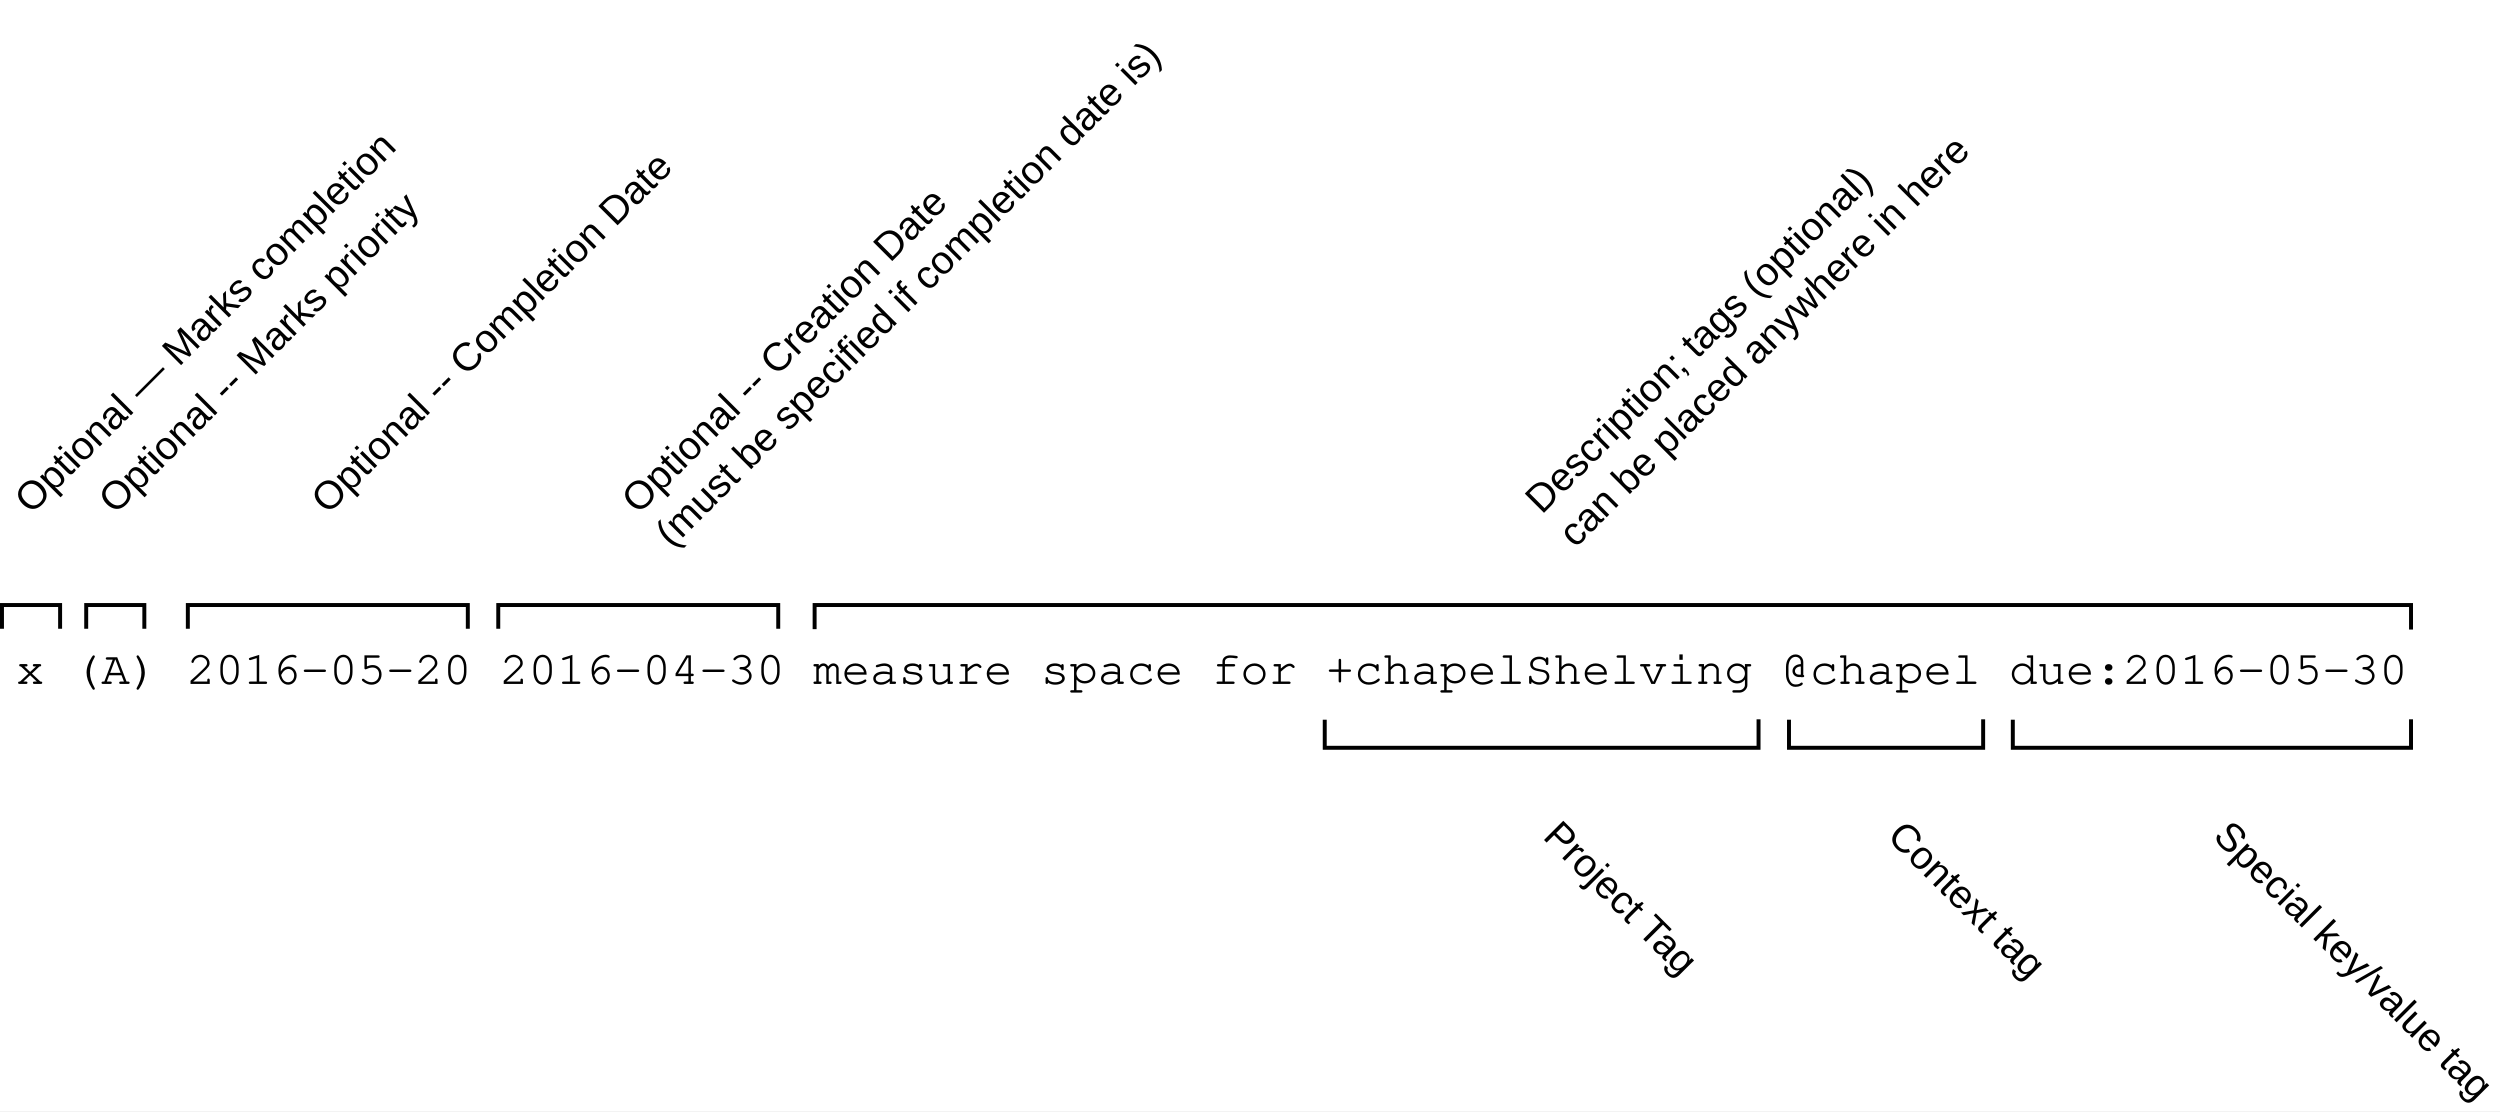
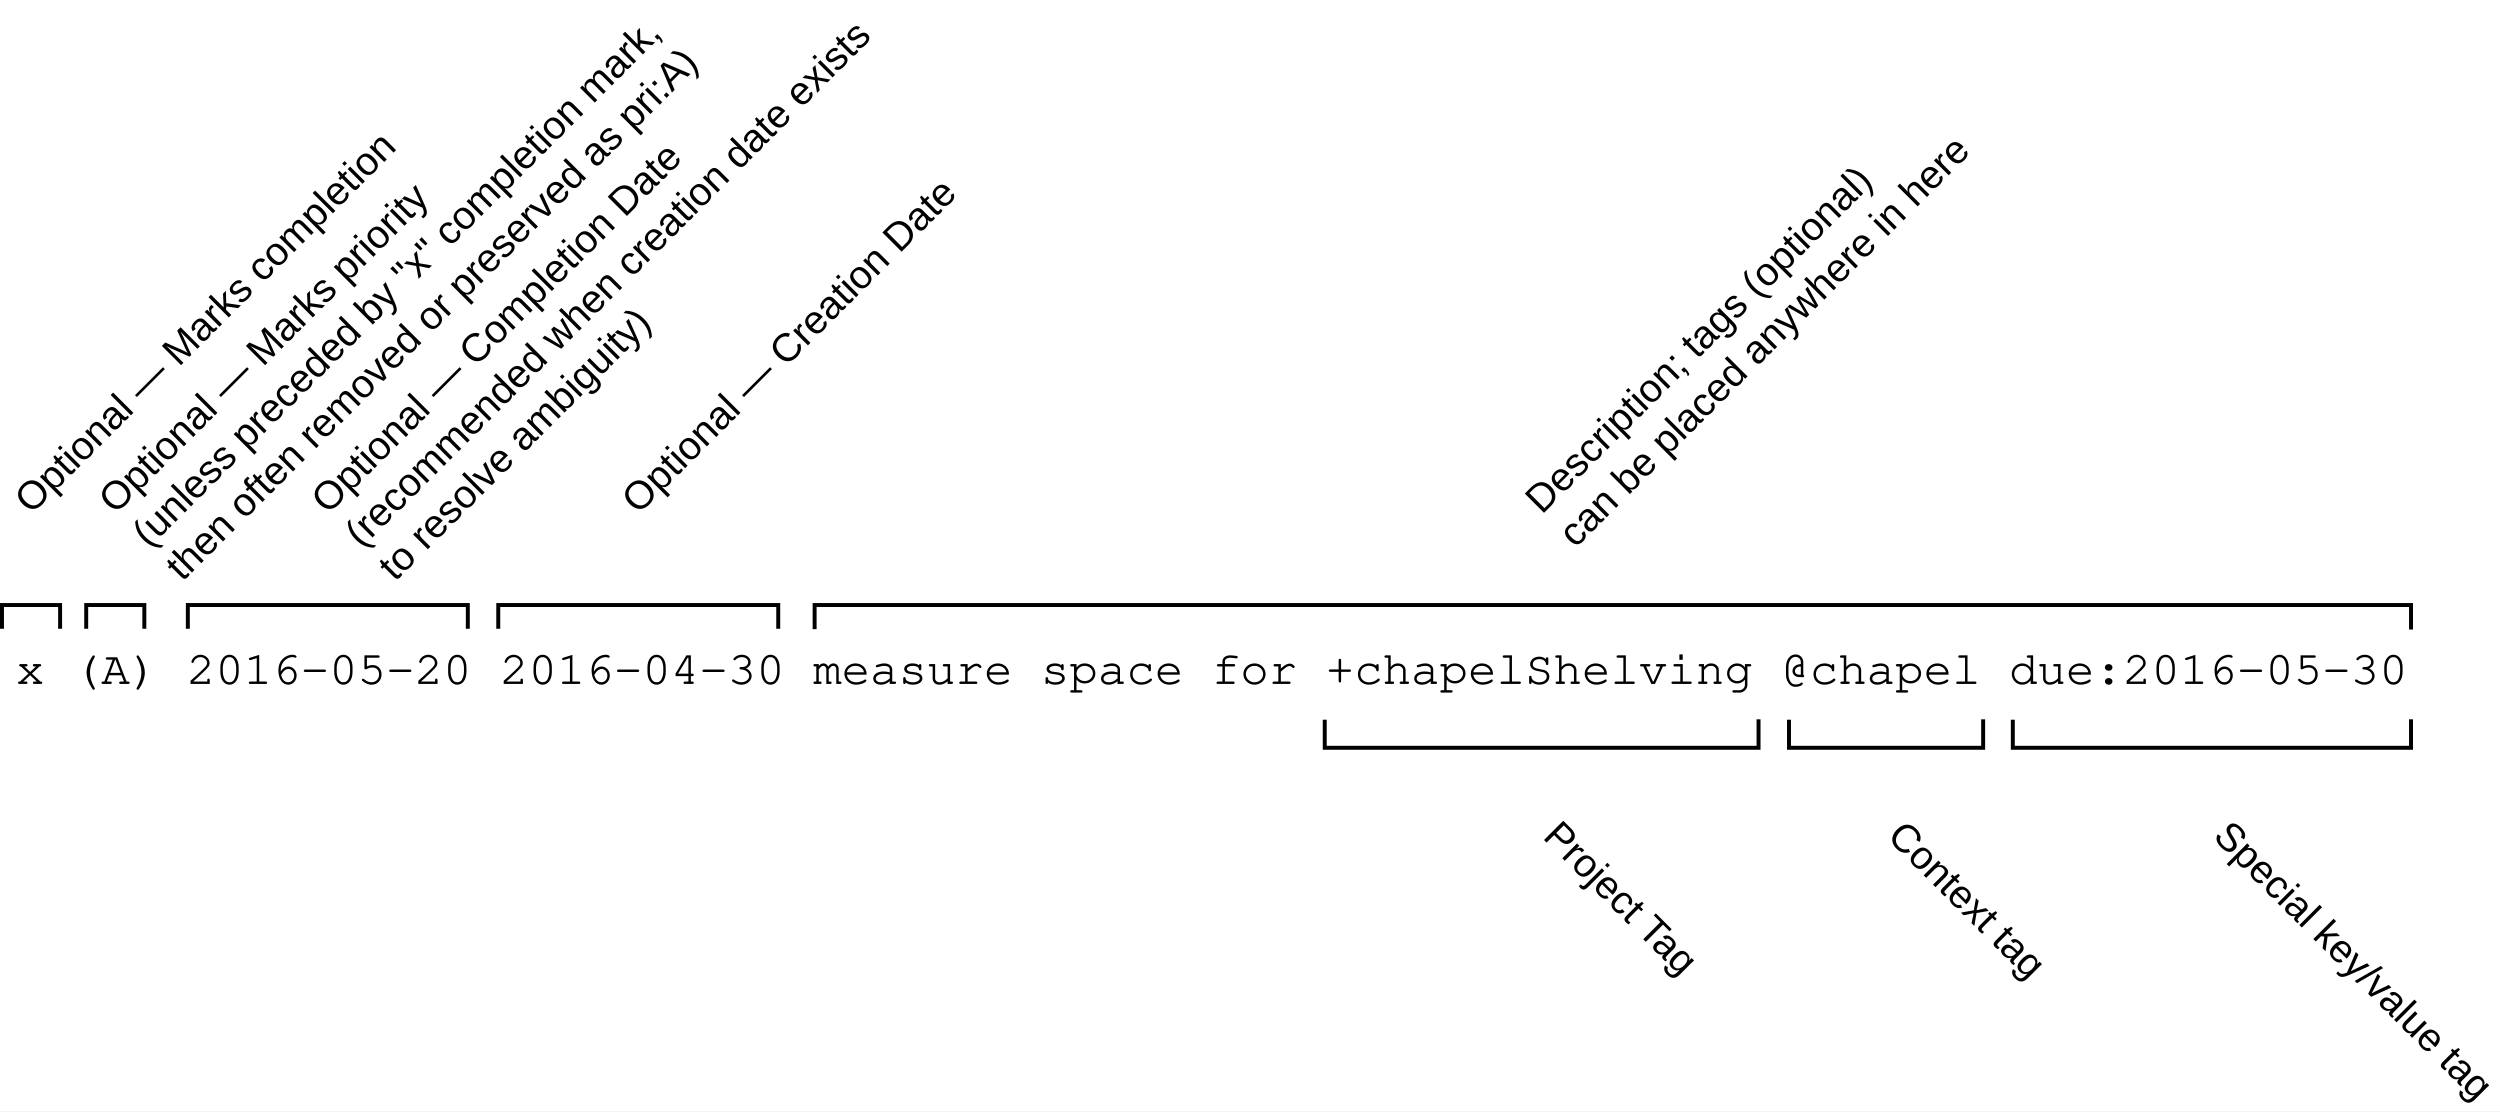
<svg xmlns="http://www.w3.org/2000/svg" id="svg2" viewBox="0 0 632.2 281">
  <style>
        .st0{font-family:Courier;font-size:12px;}
        .st1{fill:none;stroke:#000000;stroke-miterlimit:10;}
        .st2{font-family:Arial;font-size:10px;}
    </style>
  <rect width="100%" height="100%" fill="#FFF" />
  <text class="st0" transform="translate(4.024 172.96)">
        x (A) 2016-05-20 2016-04-30 measure space for +chapelShelving @chapel due:2016-05-30
    </text>
  <path d="M15.2 159v-6H.5v6m36 0v-6H21.8v6m96.5 0v-6H47.5v6m149.3 0v-6H126v6m483.7.2V153H206v6.1m238.7 22.8v7.2H335V182m274.7-.1v7.2H509V182m-7.5-.1v7.2h-49.1V182" class="st1" />
  <text class="st2" transform="rotate(-45 161.175 55.627)">
        Optional — Marks completion
    </text>
-   <text class="st2" transform="rotate(-45 171.8 29.976)">
-         Optional -- Marks priority
+   <text transform="rotate(-45 171.8 29.976)">
+     <tspan x="0" y="0" class="st2">Optional — Marks priority</tspan>
+     <tspan x="0" y="12" class="st2">(unless preceded by "x" completion mark,</tspan>
+     <tspan x="0" y="24" class="st2">then often removed or preserved as pri:A)</tspan>
+   </text>
+   <text transform="rotate(-45 198.684 -34.92)">
+     <tspan x="0" y="0" class="st2">Optional — Completion Date</tspan>
+     <tspan x="0" y="12" class="st2">(recommended when creation date exists</tspan>
+     <tspan x="0" y="24" class="st2">to resolve ambiguity)</tspan>
+   </text>
+   <text class="st2" transform="rotate(-45 237.935 -129.68)">
+         Optional — Creation Date
    </text>
-   <text class="st2" transform="rotate(-45 198.684 -34.92)">
-         Optional -- Completion Date
-     </text>
-   <text transform="rotate(-45 237.935 -129.68)">
-     <tspan x="0" y="0" class="st2">Optional -- Creation Date</tspan>
-     <tspan x="0" y="12" class="st2">(must be specified if completion date is)</tspan>
-   </text>
  <text transform="rotate(-45 352.18 -405.478)">
    <tspan x="0" y="0" class="st2">Description; tags (optional)</tspan>
    <tspan x="0" y="12" class="st2">can be placed anywhere in here</tspan>
  </text>
  <text class="st2" transform="rotate(45 -60.77 576.533)">
        Project Tag
    </text>
  <text class="st2" transform="rotate(45 -17.238 681.627)">
        Context tag
    </text>
  <text class="st2" transform="rotate(45 23.978 781.127)">
        Special key/value tag
    </text>
</svg>
